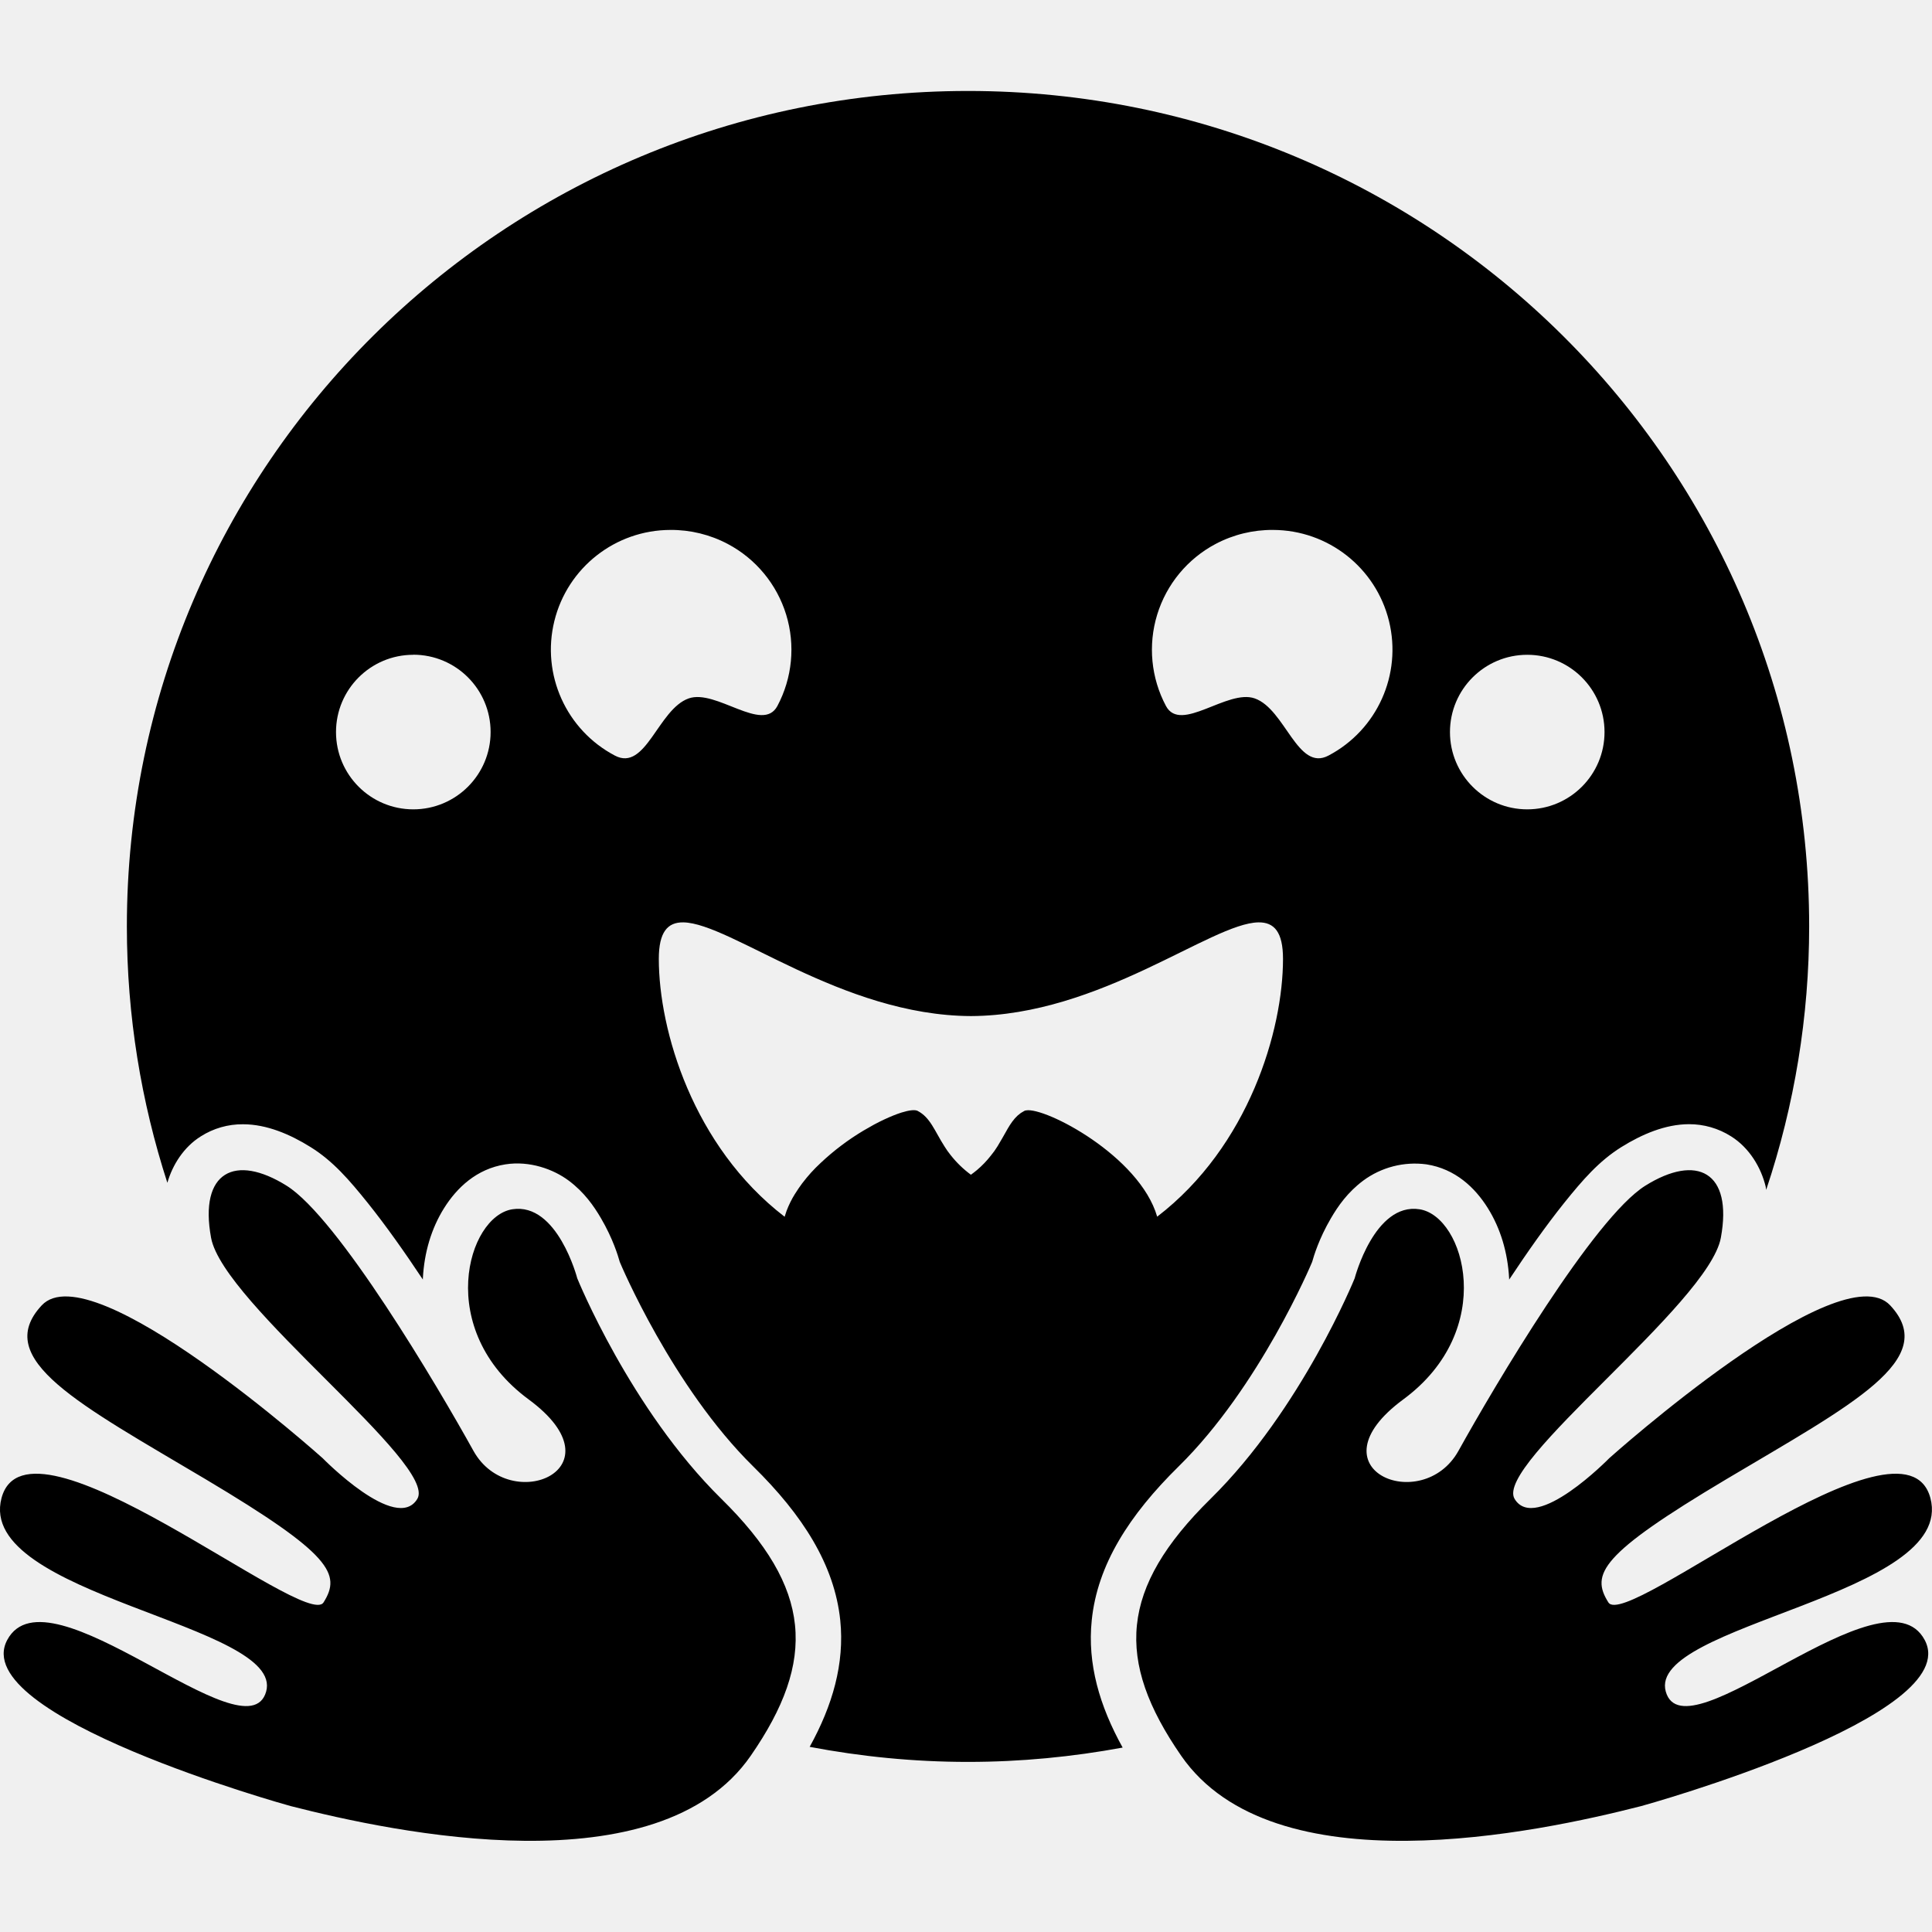
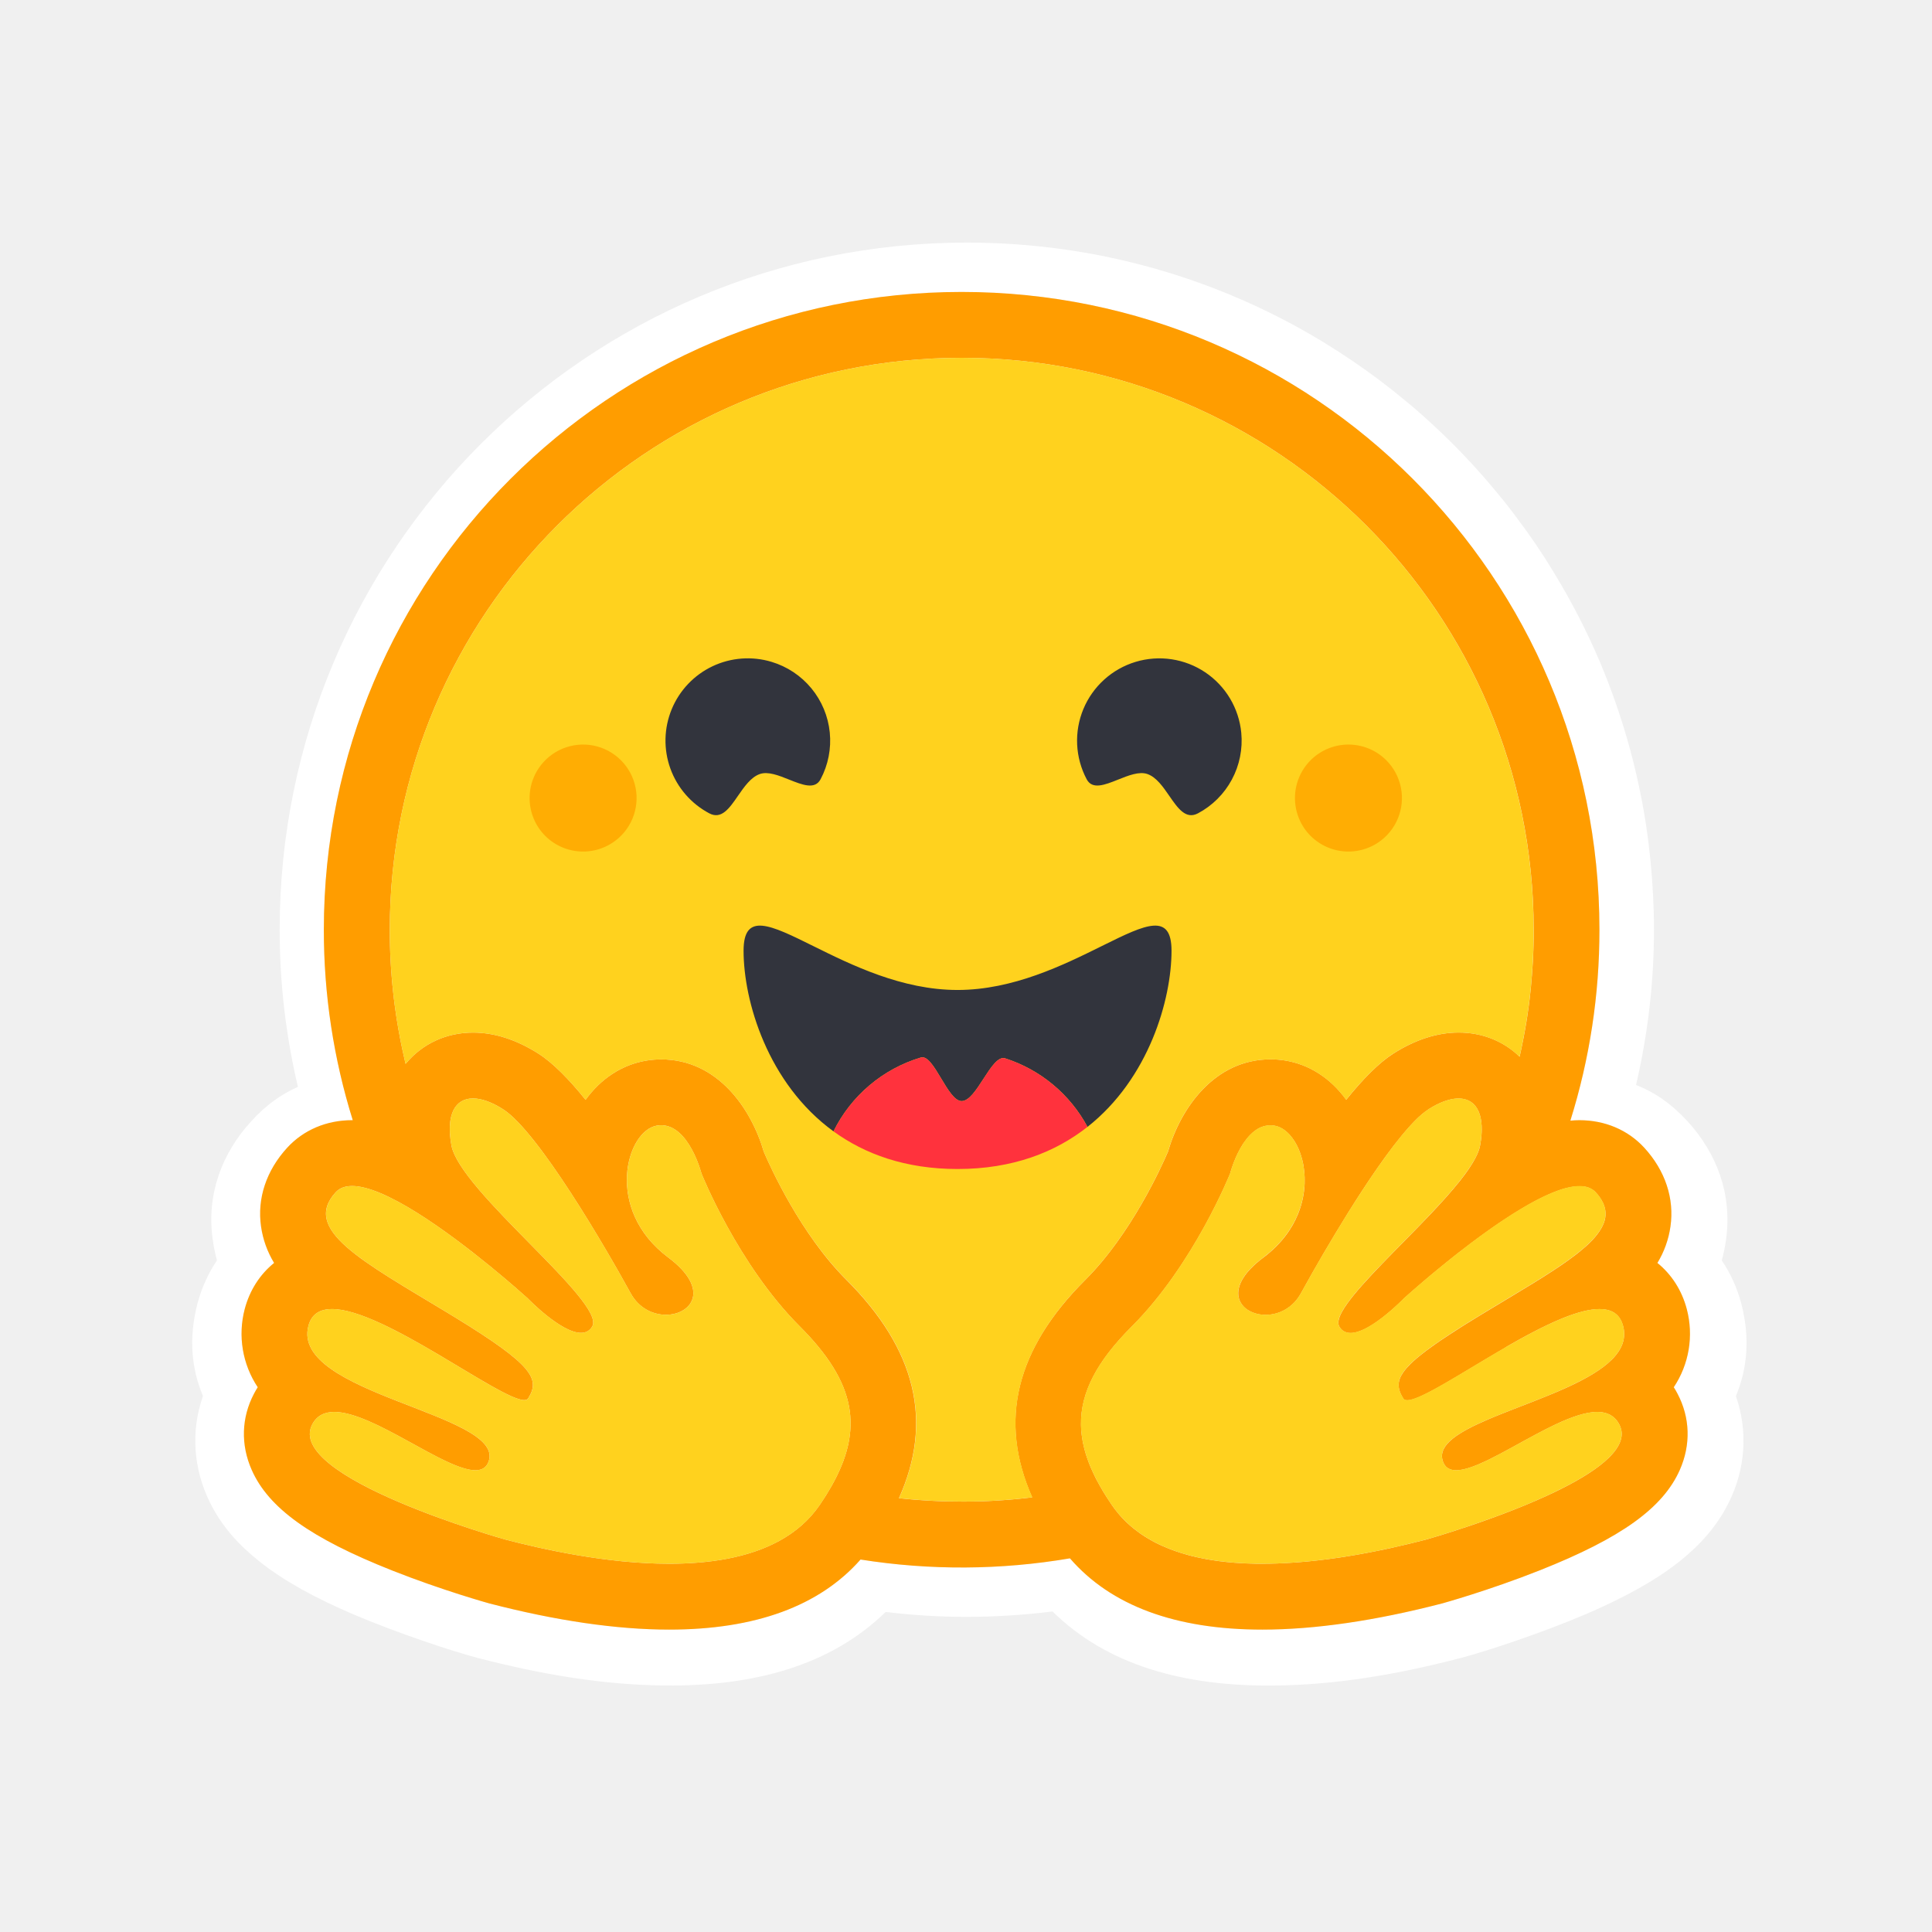
- <svg xmlns="http://www.w3.org/2000/svg" role="img" viewBox="0 0 24 24">
-   <path d="M12.025 1.13c-5.77 0-10.449 4.647-10.449 10.378 0 1.112.178 2.181.503 3.185.064-.222.203-.444.416-.577a.96.96 0 0 1 .524-.15c.293 0 .584.124.84.284.278.173.48.408.71.694.226.282.458.611.684.951v-.014c.017-.324.106-.622.264-.874s.403-.487.762-.543c.3-.047.596.06.787.203s.31.313.4.467c.15.257.212.468.233.542.01.026.653 1.552 1.657 2.54.616.605 1.01 1.223 1.082 1.912.055.537-.096 1.059-.38 1.572.637.121 1.294.187 1.967.187.657 0 1.298-.063 1.921-.178-.287-.517-.44-1.041-.384-1.581.07-.69.465-1.307 1.081-1.913 1.004-.987 1.647-2.513 1.657-2.539.021-.074.083-.285.233-.542.09-.154.208-.323.4-.467a1.08 1.08 0 0 1 .787-.203c.359.056.604.29.762.543s.247.55.265.874v.015c.225-.34.457-.67.683-.952.23-.286.432-.52.71-.694.257-.16.547-.284.84-.285a.97.97 0 0 1 .524.151c.228.143.373.388.43.625l.006.04a10.3 10.3 0 0 0 .534-3.273c0-5.731-4.678-10.378-10.449-10.378M8.327 6.583a1.5 1.5 0 0 1 .713.174 1.487 1.487 0 0 1 .617 2.013c-.183.343-.762-.214-1.102-.094-.38.134-.532.914-.917.71a1.487 1.487 0 0 1 .69-2.803m7.486 0a1.487 1.487 0 0 1 .689 2.803c-.385.204-.536-.576-.916-.71-.34-.12-.92.437-1.103.094a1.487 1.487 0 0 1 .617-2.013 1.5 1.5 0 0 1 .713-.174m-10.68 1.55a.96.96 0 1 1 0 1.921.96.96 0 0 1 0-1.92m13.838 0a.96.96 0 1 1 0 1.92.96.96 0 0 1 0-1.92M8.489 11.458c.588.01 1.965 1.157 3.572 1.164 1.607-.007 2.984-1.155 3.572-1.164.196-.003.305.12.305.454 0 .886-.424 2.328-1.563 3.202-.22-.756-1.396-1.366-1.63-1.32q-.011.001-.02.006l-.044.026-.01.008-.03.024q-.018.017-.035.036l-.032.04a1 1 0 0 0-.058.09l-.014.025q-.049.088-.11.19a1 1 0 0 1-.083.116 1.2 1.2 0 0 1-.173.18q-.035.029-.075.058a1.3 1.3 0 0 1-.251-.243 1 1 0 0 1-.076-.107c-.124-.193-.177-.363-.337-.444-.034-.016-.104-.008-.2.022q-.094.03-.216.087-.06.028-.125.063l-.13.074q-.067.04-.136.086a3 3 0 0 0-.135.096 3 3 0 0 0-.26.219 2 2 0 0 0-.12.121 2 2 0 0 0-.106.128l-.002.002a2 2 0 0 0-.09.132l-.001.001a1.2 1.2 0 0 0-.105.212q-.013.036-.024.073c-1.139-.875-1.563-2.317-1.563-3.203 0-.334.109-.457.305-.454m.836 10.354c.824-1.19.766-2.082-.365-3.194-1.13-1.112-1.789-2.738-1.789-2.738s-.246-.945-.806-.858-.97 1.499.202 2.362c1.173.864-.233 1.45-.685.64-.45-.812-1.683-2.896-2.322-3.295s-1.089-.175-.938.647 2.822 2.813 2.562 3.244-1.176-.506-1.176-.506-2.866-2.567-3.49-1.898.473 1.23 2.037 2.16c1.564.932 1.686 1.178 1.464 1.53s-3.675-2.511-4-1.297c-.323 1.214 3.524 1.567 3.287 2.405-.238.839-2.71-1.587-3.216-.642-.506.946 3.49 2.056 3.522 2.064 1.29.33 4.568 1.028 5.713-.624m5.349 0c-.824-1.19-.766-2.082.365-3.194 1.13-1.112 1.789-2.738 1.789-2.738s.246-.945.806-.858.97 1.499-.202 2.362c-1.173.864.233 1.45.685.64.451-.812 1.683-2.896 2.322-3.295s1.089-.175.938.647-2.822 2.813-2.562 3.244 1.176-.506 1.176-.506 2.866-2.567 3.49-1.898-.473 1.23-2.037 2.16c-1.564.932-1.686 1.178-1.464 1.53s3.675-2.511 4-1.297c.323 1.214-3.524 1.567-3.287 2.405.238.839 2.71-1.587 3.216-.642.506.946-3.49 2.056-3.522 2.064-1.29.33-4.568 1.028-5.713-.624" />
+ <svg xmlns="http://www.w3.org/2000/svg" width="256" height="256" viewBox="0 0 256 256" fill="none">
+   <path d="M230.721 172.7C230.183 170.673 229.313 168.75 228.146 167.008C228.396 166.091 228.587 165.159 228.714 164.217C229.543 158.241 227.471 152.77 223.567 148.537C221.452 146.225 219.185 144.698 216.784 143.761C218.36 137.018 219.157 130.117 219.161 123.193C219.161 120.03 218.982 116.932 218.682 113.88C218.526 112.356 218.337 110.836 218.115 109.32C217.428 104.847 216.408 100.431 215.064 96.11C214.183 93.271 213.164 90.476 212.01 87.736C210.281 83.678 208.262 79.75 205.969 75.982C204.465 73.475 202.827 71.051 201.062 68.72C200.197 67.543 199.296 66.394 198.358 65.274C195.58 61.898 192.561 58.728 189.325 55.788C188.25 54.8 187.145 53.845 186.01 52.926C184.893 51.994 183.751 51.093 182.586 50.222C180.241 48.477 177.818 46.839 175.324 45.315C161.543 36.945 145.382 32.145 128.109 32.145C77.817 32.145 37.057 72.907 37.057 123.196C37.055 130.208 37.867 137.196 39.477 144.02C37.317 144.958 35.247 146.42 33.327 148.535C29.424 152.766 27.351 158.217 28.18 164.193C28.306 165.142 28.495 166.082 28.747 167.006C27.581 168.749 26.712 170.673 26.174 172.7C24.974 177.261 25.369 181.374 26.894 184.978C25.236 189.688 25.65 194.704 27.809 199.065C29.379 202.25 31.626 204.714 34.396 206.916C37.689 209.534 41.811 211.758 46.783 213.892C52.715 216.422 59.956 218.799 63.249 219.671C71.755 221.873 79.911 223.269 88.177 223.337C99.954 223.446 110.096 220.677 117.357 213.59C120.924 214.027 124.515 214.246 128.109 214.244C131.906 214.236 135.699 213.997 139.467 213.529C146.711 220.661 156.892 223.455 168.712 223.343C176.977 223.277 185.133 221.881 193.617 219.676C196.932 218.804 204.17 216.427 210.105 213.897C215.077 211.76 219.199 209.536 222.514 206.922C225.263 204.719 227.508 202.256 229.079 199.071C231.26 194.709 231.652 189.693 230.017 184.983C231.527 181.379 231.92 177.257 230.721 172.7ZM222.281 184.673C223.952 187.844 224.059 191.427 222.585 194.764C220.349 199.821 214.795 203.805 204.008 208.082C197.3 210.742 191.158 212.443 191.104 212.458C182.232 214.759 174.208 215.928 167.262 215.928C155.76 215.928 147.201 212.754 141.773 206.486C132.594 208.05 123.222 208.103 114.026 206.644C108.591 212.808 100.081 215.928 88.676 215.928C81.729 215.928 73.706 214.759 64.833 212.458C64.779 212.443 58.639 210.742 51.929 208.082C41.143 203.805 35.587 199.824 33.352 194.764C31.878 191.427 31.985 187.844 33.656 184.673C33.81 184.378 33.976 184.091 34.153 183.813C33.152 182.309 32.48 180.61 32.182 178.827C31.884 177.045 31.967 175.22 32.425 173.472C33.089 170.949 34.46 168.851 36.322 167.344C35.425 165.87 34.837 164.23 34.592 162.522C34.056 158.808 35.289 155.1 38.062 152.076C40.222 149.723 43.275 148.428 46.655 148.428H46.745C44.197 140.259 42.904 131.75 42.913 123.193C42.913 76.522 80.749 38.683 127.427 38.683C174.104 38.683 211.94 76.518 211.94 123.193C211.947 131.773 210.646 140.304 208.081 148.492C208.489 148.452 208.889 148.432 209.282 148.431C212.662 148.431 215.716 149.726 217.874 152.079C220.647 155.1 221.881 158.811 221.344 162.525C221.1 164.233 220.511 165.873 219.615 167.347C221.477 168.854 222.849 170.952 223.512 173.475C223.97 175.223 224.053 177.048 223.755 178.831C223.458 180.613 222.786 182.312 221.784 183.816C221.961 184.091 222.129 184.378 222.281 184.673Z" fill="white" />
+   <path d="M221.784 183.816C222.786 182.312 223.458 180.613 223.756 178.831C224.053 177.048 223.97 175.223 223.512 173.475C222.848 170.952 221.476 168.854 219.615 167.347C220.512 165.873 221.1 164.233 221.344 162.525C221.881 158.811 220.648 155.103 217.874 152.079C215.716 149.726 212.662 148.431 209.282 148.431C208.889 148.431 208.489 148.452 208.081 148.492C210.643 140.304 211.942 131.774 211.933 123.195C211.933 76.523 174.097 38.685 127.424 38.685C80.75 38.685 42.91 76.519 42.91 123.195C42.901 131.752 44.194 140.261 46.742 148.43H46.652C43.272 148.43 40.219 149.724 38.06 152.077C35.287 155.098 34.053 158.81 34.59 162.523C34.835 164.231 35.423 165.872 36.32 167.346C34.458 168.852 33.086 170.95 32.422 173.473C31.964 175.222 31.882 177.047 32.18 178.83C32.478 180.612 33.15 182.312 34.152 183.816C33.974 184.094 33.81 184.381 33.655 184.676C31.985 187.847 31.877 191.43 33.352 194.767C35.588 199.824 41.142 203.808 51.929 208.085C58.636 210.745 64.779 212.446 64.833 212.461C73.705 214.762 81.729 215.931 88.675 215.931C100.081 215.931 108.591 212.811 114.026 206.647C123.222 208.106 132.594 208.052 141.773 206.489C147.201 212.757 155.76 215.931 167.262 215.931C174.208 215.931 182.232 214.762 191.103 212.461C191.158 212.446 197.298 210.745 204.008 208.085C214.795 203.808 220.35 199.824 222.585 194.767C224.059 191.43 223.952 187.847 222.281 184.676C222.129 184.379 221.961 184.091 221.784 183.816ZM110.137 196.997C109.669 197.815 109.168 198.614 108.635 199.391C107.23 201.448 105.382 203.02 103.237 204.188C99.137 206.424 93.947 207.205 88.675 207.205C80.346 207.205 71.808 205.256 67.023 204.015C66.787 203.954 37.689 195.735 41.373 188.739C41.993 187.562 43.013 187.092 44.298 187.092C49.485 187.092 58.93 194.816 62.989 194.816C63.896 194.816 64.536 194.43 64.797 193.488C66.527 187.284 38.504 184.676 40.864 175.692C41.28 174.102 42.41 173.456 43.998 173.456C50.856 173.455 66.248 185.516 69.467 185.516C69.714 185.516 69.891 185.443 69.987 185.291C70.001 185.268 70.015 185.246 70.028 185.222C71.539 182.727 70.672 180.913 60.321 174.573L59.327 173.968C47.936 167.074 39.941 162.925 44.488 157.975C45.011 157.404 45.753 157.151 46.654 157.151C47.722 157.151 49.015 157.508 50.439 158.108C56.455 160.645 64.793 167.564 68.276 170.581C68.824 171.057 69.368 171.538 69.909 172.022C69.909 172.022 74.319 176.608 76.985 176.608C77.599 176.608 78.12 176.366 78.473 175.768C80.364 172.58 60.91 157.838 59.813 151.755C59.069 147.634 60.335 145.546 62.675 145.546C63.788 145.546 65.146 146.02 66.645 146.971C71.295 149.922 80.273 165.35 83.56 171.352C84.662 173.363 86.543 174.213 88.238 174.213C91.601 174.213 94.23 170.87 88.546 166.622C80.003 160.23 83.001 149.782 87.078 149.139C87.252 149.111 87.428 149.097 87.603 149.097C91.311 149.097 92.946 155.486 92.946 155.486C92.946 155.486 97.74 167.524 105.975 175.753C113.447 183.222 114.491 189.351 110.137 196.997ZM136.766 198.407L136.339 198.458L135.611 198.541C135.228 198.581 134.844 198.619 134.459 198.654L134.084 198.688L133.741 198.717L133.255 198.756L132.718 198.795L132.182 198.83L132.063 198.838C131.923 198.846 131.783 198.855 131.641 198.862L131.462 198.872C131.296 198.881 131.13 198.889 130.962 198.896L130.381 198.921L129.854 198.939L129.502 198.949H129.323C129.213 198.949 129.104 198.955 128.994 198.956H128.82C128.71 198.956 128.601 198.956 128.491 198.961L128.043 198.967H127.418C126.927 198.967 126.437 198.962 125.949 198.952L125.553 198.943C125.44 198.943 125.327 198.938 125.216 198.934L124.796 198.922L124.275 198.902L123.805 198.881L123.684 198.876L123.237 198.853C123.112 198.846 122.989 198.84 122.865 198.831L122.576 198.814C122.213 198.791 121.85 198.766 121.487 198.738L121.107 198.707C120.947 198.695 120.787 198.68 120.628 198.666C120.441 198.65 120.254 198.632 120.067 198.614C119.754 198.585 119.441 198.553 119.128 198.519H119.113C123.683 188.324 121.372 178.802 112.137 169.575C106.08 163.526 102.051 154.594 101.215 152.633C99.523 146.828 95.045 140.375 87.608 140.375C86.979 140.375 86.351 140.425 85.73 140.523C82.472 141.036 79.624 142.911 77.592 145.733C75.396 143.002 73.262 140.831 71.332 139.605C68.422 137.76 65.518 136.824 62.689 136.824C59.158 136.824 56.002 138.274 53.802 140.904L53.746 140.971C53.704 140.798 53.664 140.625 53.623 140.451L53.618 140.428C53.199 138.638 52.848 136.833 52.564 135.016C52.564 135.004 52.564 134.992 52.558 134.98C52.536 134.843 52.516 134.705 52.495 134.568C52.433 134.162 52.376 133.755 52.322 133.348C52.298 133.163 52.272 132.978 52.249 132.793L52.181 132.238C52.159 132.053 52.141 131.885 52.121 131.709L52.115 131.665C52.035 130.945 51.965 130.225 51.905 129.503L51.883 129.226L51.848 128.754C51.838 128.625 51.828 128.495 51.821 128.365C51.821 128.334 51.816 128.304 51.815 128.275C51.789 127.913 51.768 127.55 51.75 127.187C51.74 126.998 51.73 126.81 51.722 126.62L51.702 126.124L51.697 125.974L51.681 125.517L51.671 125.128C51.671 124.973 51.663 124.818 51.661 124.663C51.658 124.508 51.654 124.338 51.653 124.174C51.651 124.01 51.653 123.848 51.648 123.685C51.644 123.521 51.648 123.358 51.648 123.195C51.648 81.342 85.579 47.411 127.436 47.411C169.292 47.411 203.222 81.341 203.222 123.195V124.174C203.222 124.337 203.217 124.501 203.214 124.663C203.214 124.798 203.208 124.931 203.204 125.068C203.204 125.188 203.199 125.309 203.195 125.425C203.195 125.578 203.186 125.731 203.181 125.884V125.896L203.16 126.427C203.153 126.582 203.147 126.738 203.139 126.893L203.134 127.003L203.107 127.499C203.048 128.562 202.967 129.623 202.866 130.683V130.696C202.849 130.87 202.832 131.044 202.813 131.218L202.768 131.629L202.679 132.433L202.628 132.84L202.565 133.319C202.542 133.493 202.519 133.668 202.493 133.841C202.467 134.036 202.438 134.23 202.409 134.424L202.34 134.883L202.258 135.403C202.23 135.576 202.2 135.748 202.168 135.92C202.135 136.093 202.109 136.265 202.079 136.437C202.019 136.781 201.956 137.125 201.89 137.468C201.789 137.981 201.686 138.493 201.58 139.005L201.47 139.512C201.434 139.681 201.395 139.851 201.357 140.02C199.224 137.947 196.399 136.818 193.284 136.818C190.457 136.818 187.55 137.753 184.641 139.598C182.711 140.824 180.578 142.996 178.381 145.726C176.346 142.904 173.498 141.029 170.242 140.516C169.621 140.418 168.993 140.368 168.364 140.368C160.925 140.368 156.45 146.821 154.757 152.626C153.917 154.587 149.887 163.519 143.825 169.577C134.596 178.775 132.268 188.254 136.766 198.407ZM215.007 177.998L214.977 178.087C214.901 178.288 214.813 178.484 214.714 178.674C214.639 178.814 214.558 178.95 214.47 179.082C214.303 179.331 214.12 179.569 213.921 179.793C213.875 179.845 213.831 179.897 213.779 179.948C213.707 180.025 213.634 180.101 213.559 180.175C212.213 181.509 210.161 182.679 207.841 183.752C207.578 183.871 207.311 183.99 207.042 184.11L206.774 184.229C206.595 184.308 206.416 184.386 206.228 184.463C206.049 184.541 205.863 184.619 205.677 184.695L205.119 184.925C203.814 185.462 202.477 185.974 201.173 186.479L200.615 186.696L200.064 186.912C199.697 187.055 199.335 187.198 198.979 187.341L198.448 187.555L197.926 187.768L197.67 187.876C197.499 187.947 197.332 188.018 197.165 188.089C193.328 189.736 190.567 191.411 191.147 193.489C191.163 193.548 191.181 193.604 191.201 193.659C191.253 193.813 191.324 193.958 191.413 194.095C191.465 194.176 191.525 194.253 191.592 194.323C192.274 195.032 193.515 194.92 195.08 194.357C195.3 194.276 195.519 194.192 195.736 194.104L195.872 194.048C196.23 193.896 196.609 193.726 196.996 193.542C197.093 193.496 197.191 193.452 197.289 193.401C199.203 192.465 201.372 191.205 203.524 190.058C204.385 189.593 205.258 189.152 206.142 188.733C208.18 187.774 210.096 187.094 211.636 187.094C212.359 187.094 212.997 187.242 213.529 187.582L213.618 187.641C213.952 187.876 214.232 188.178 214.441 188.528C214.482 188.595 214.522 188.666 214.561 188.739C215.322 190.184 214.685 191.68 213.194 193.147C211.763 194.556 209.537 195.937 207.007 197.215C206.819 197.31 206.631 197.405 206.44 197.498C198.91 201.196 189.049 203.981 188.912 204.016C186.284 204.697 182.526 205.591 178.292 206.26L177.666 206.358L177.563 206.373C177.089 206.445 176.614 206.512 176.138 206.574C175.655 206.639 175.167 206.698 174.676 206.753L174.586 206.763C172.806 206.968 171.019 207.104 169.228 207.169H169.202C168.554 207.192 167.907 207.204 167.259 207.204H166.512C165.524 207.191 164.538 207.146 163.553 207.07C163.53 207.07 163.505 207.07 163.482 207.064C163.129 207.037 162.777 207.004 162.425 206.965C162.06 206.926 161.696 206.882 161.333 206.833C161.094 206.801 160.856 206.765 160.618 206.726C160.376 206.687 160.134 206.647 159.893 206.605L159.564 206.543L159.539 206.538C159.192 206.472 158.847 206.399 158.503 206.319C158.303 206.274 158.104 206.23 157.907 206.176L157.788 206.146C157.69 206.122 157.595 206.096 157.498 206.07L157.445 206.056L157.137 205.966C157.025 205.935 156.913 205.901 156.801 205.868L156.762 205.857L156.471 205.768C156.361 205.734 156.251 205.698 156.142 205.662L155.874 205.573L155.677 205.504C155.487 205.437 155.298 205.368 155.111 205.296L154.933 205.226L154.786 205.168C154.502 205.054 154.22 204.935 153.941 204.81L153.756 204.72L153.725 204.706C153.659 204.675 153.594 204.644 153.528 204.617C153.399 204.555 153.271 204.491 153.144 204.426L153.105 204.407L152.921 204.31C152.594 204.139 152.274 203.957 151.96 203.764L151.788 203.658C151.702 203.605 151.616 203.55 151.532 203.494L151.308 203.346L151.067 203.18L150.923 203.077C150.771 202.969 150.622 202.857 150.476 202.742L150.243 202.563C150.15 202.488 150.058 202.412 149.967 202.335C149.89 202.272 149.815 202.206 149.74 202.14L149.734 202.135C149.653 202.064 149.574 201.993 149.495 201.92C149.417 201.849 149.339 201.777 149.263 201.704L149.254 201.695C149.174 201.619 149.096 201.542 149.019 201.463C148.942 201.385 148.863 201.307 148.788 201.227C148.713 201.148 148.636 201.067 148.562 200.984C148.488 200.902 148.42 200.827 148.35 200.746L148.327 200.719C148.259 200.641 148.192 200.562 148.126 200.481C147.983 200.31 147.844 200.135 147.71 199.956C147.575 199.776 147.443 199.592 147.314 199.405L147.191 199.221C147.027 198.981 146.867 198.739 146.712 198.493C146.596 198.316 146.483 198.138 146.373 197.957C146.302 197.844 146.234 197.73 146.166 197.618L146.138 197.572C146.073 197.462 146.009 197.354 145.947 197.245C145.911 197.186 145.877 197.127 145.845 197.066C145.812 197.004 145.774 196.941 145.739 196.878L145.682 196.779L145.647 196.715C145.58 196.595 145.514 196.474 145.45 196.352C145.42 196.298 145.391 196.244 145.36 196.192L145.271 196.019L145.181 195.848C144.956 195.398 144.743 194.942 144.543 194.48L144.472 194.311C144.426 194.198 144.383 194.086 144.337 193.975C144.315 193.921 144.293 193.868 144.274 193.814C144.167 193.537 144.067 193.257 143.975 192.975C143.942 192.874 143.91 192.775 143.88 192.675C143.808 192.448 143.743 192.219 143.685 191.988C143.614 191.719 143.551 191.448 143.498 191.175C143.487 191.12 143.476 191.065 143.467 191.012C143.415 190.745 143.373 190.476 143.34 190.206C143.332 190.153 143.326 190.1 143.32 190.047L143.303 189.885C143.281 189.673 143.264 189.46 143.254 189.247C143.254 189.193 143.249 189.139 143.247 189.087C143.242 188.981 143.24 188.875 143.239 188.769C143.183 184.496 145.345 180.388 149.968 175.767C158.203 167.54 162.997 155.501 162.997 155.501C162.997 155.501 163.126 154.996 163.394 154.269C163.431 154.168 163.47 154.064 163.514 153.955C163.67 153.548 163.846 153.148 164.041 152.758L164.08 152.683C164.246 152.351 164.428 152.027 164.624 151.712C164.67 151.639 164.714 151.567 164.765 151.494C164.912 151.277 165.067 151.065 165.23 150.86C165.319 150.749 165.416 150.639 165.513 150.532C165.552 150.49 165.59 150.448 165.631 150.408C166.108 149.915 166.653 149.513 167.27 149.299L167.348 149.273C167.4 149.256 167.452 149.24 167.505 149.225C167.566 149.209 167.627 149.195 167.69 149.182L167.719 149.176C167.849 149.15 167.981 149.133 168.114 149.124H168.125C168.194 149.124 168.264 149.117 168.335 149.117C168.424 149.117 168.507 149.117 168.594 149.126C168.684 149.134 168.773 149.144 168.863 149.158C169.605 149.276 170.311 149.718 170.919 150.4C171.15 150.66 171.358 150.94 171.54 151.236C171.66 151.428 171.773 151.631 171.88 151.845C171.923 151.934 171.964 152.016 172.004 152.104C172.108 152.33 172.202 152.56 172.284 152.795C172.479 153.345 172.626 153.911 172.723 154.487C172.807 154.992 172.857 155.502 172.873 156.013C172.881 156.286 172.881 156.563 172.873 156.842C172.819 158.14 172.553 159.421 172.086 160.634C172.044 160.745 171.997 160.857 171.952 160.969C171.86 161.195 171.759 161.417 171.65 161.634C171.569 161.799 171.484 161.965 171.392 162.13C171.332 162.24 171.269 162.35 171.206 162.46C171.045 162.734 170.871 163.006 170.684 163.277L170.571 163.439C170.129 164.055 169.637 164.633 169.099 165.167C168.569 165.698 168.001 166.189 167.4 166.637C166.798 167.083 166.233 167.577 165.711 168.114C164.208 169.691 163.858 171.083 164.196 172.138C164.25 172.304 164.321 172.465 164.407 172.617C164.508 172.791 164.628 172.951 164.764 173.097L164.817 173.152L164.871 173.206C164.925 173.258 164.982 173.309 165.043 173.359L165.103 173.407C165.248 173.519 165.402 173.619 165.563 173.707C165.61 173.732 165.652 173.757 165.705 173.781C165.879 173.866 166.058 173.939 166.242 173.998C166.293 174.015 166.344 174.03 166.396 174.046L166.461 174.063L166.551 174.087L166.628 174.106L166.712 174.124L166.795 174.141L166.874 174.154C166.932 174.164 166.992 174.174 167.052 174.181L167.109 174.19L167.213 174.2L167.277 174.207L167.382 174.214H167.444L167.554 174.22H167.9L167.999 174.214L168.113 174.207L168.252 174.194L168.382 174.179C168.412 174.179 168.442 174.171 168.472 174.165C168.872 174.107 169.264 174.001 169.639 173.849L169.798 173.782C169.887 173.743 169.977 173.702 170.059 173.658C170.235 173.57 170.406 173.47 170.57 173.361C170.799 173.211 171.015 173.043 171.217 172.858C171.265 172.815 171.312 172.769 171.358 172.725C171.381 172.703 171.403 172.682 171.425 172.658C171.469 172.613 171.514 172.569 171.558 172.52C171.878 172.168 172.155 171.78 172.383 171.363C174.34 167.804 176.391 164.298 178.534 160.849L178.828 160.378L179.125 159.907C179.273 159.668 179.423 159.433 179.572 159.199L179.722 158.965C180.22 158.185 180.726 157.41 181.241 156.641L181.546 156.185C182.158 155.278 182.768 154.396 183.373 153.558L183.674 153.143C184.332 152.236 185.017 151.348 185.728 150.482L186.01 150.144C186.057 150.088 186.1 150.032 186.151 149.978C186.244 149.868 186.337 149.761 186.428 149.657C186.474 149.604 186.517 149.552 186.566 149.5L186.834 149.198L186.968 149.051C187.103 148.906 187.235 148.767 187.365 148.634C187.455 148.544 187.538 148.455 187.624 148.371C188.131 147.853 188.69 147.388 189.293 146.985L189.433 146.895C189.567 146.805 189.706 146.721 189.848 146.645C192.212 145.303 194.169 145.204 195.296 146.331C195.978 147.013 196.356 148.144 196.335 149.718C196.335 149.787 196.335 149.857 196.33 149.929V150.006C196.33 150.078 196.324 150.15 196.318 150.223C196.318 150.313 196.308 150.402 196.299 150.492C196.29 150.581 196.285 150.649 196.276 150.729C196.276 150.751 196.272 150.774 196.268 150.798C196.262 150.867 196.253 150.938 196.243 151.009C196.243 151.03 196.243 151.052 196.235 151.074C196.224 151.169 196.21 151.263 196.194 151.357C196.183 151.447 196.168 151.531 196.152 151.619L196.126 151.768C196.1 151.91 196.067 152.05 196.026 152.188C195.948 152.447 195.854 152.7 195.743 152.946C195.588 153.284 195.417 153.613 195.229 153.933C195.125 154.111 195.018 154.286 194.907 154.459C194.793 154.638 194.673 154.819 194.549 155.002C194.233 155.454 193.905 155.897 193.564 156.33L193.408 156.527C192.852 157.22 192.278 157.899 191.686 158.562L191.499 158.772C191.247 159.053 190.991 159.336 190.729 159.62L190.532 159.834C190.401 159.977 190.264 160.12 190.132 160.264C190.001 160.407 189.864 160.552 189.726 160.697L189.315 161.13L188.898 161.566L188.478 162.002C188.196 162.294 187.913 162.586 187.628 162.878C183.573 167.037 179.301 171.182 177.855 173.766C177.758 173.934 177.671 174.108 177.593 174.285C177.387 174.755 177.301 175.157 177.36 175.482C177.379 175.589 177.416 175.691 177.471 175.785C177.552 175.926 177.651 176.056 177.766 176.172C177.819 176.224 177.875 176.272 177.934 176.316C178.232 176.528 178.591 176.637 178.957 176.627H179.071L179.188 176.618L179.305 176.605L179.402 176.591C179.415 176.589 179.429 176.587 179.442 176.583L179.531 176.566L179.554 176.561L179.653 176.54L179.688 176.531C179.723 176.522 179.757 176.513 179.792 176.503C179.827 176.493 179.875 176.48 179.917 176.466C180.093 176.413 180.265 176.35 180.434 176.278C180.523 176.242 180.61 176.203 180.696 176.161C180.741 176.141 180.786 176.12 180.828 176.098L180.962 176.032C181.282 175.866 181.594 175.685 181.898 175.491L182.031 175.401C182.076 175.373 182.121 175.344 182.164 175.312L182.297 175.223L182.368 175.174L182.56 175.039C182.739 174.916 182.906 174.789 183.075 174.66L183.09 174.648L183.359 174.44C183.726 174.15 184.074 173.858 184.39 173.583L184.6 173.399L184.619 173.381L184.729 173.284C184.987 173.052 185.217 172.836 185.408 172.658L185.487 172.581C185.556 172.516 185.619 172.455 185.676 172.403L185.788 172.292L185.828 172.253L185.839 172.242L185.956 172.125L186.03 172.048L186.039 172.041L186.074 172.009L186.118 171.969L186.132 171.956L186.169 171.922L186.373 171.743L186.487 171.641C186.548 171.588 186.607 171.534 186.666 171.479L186.802 171.358C186.827 171.338 186.851 171.316 186.876 171.294L187.019 171.169L187.229 170.984L187.341 170.887C187.776 170.509 188.305 170.052 188.913 169.537L189.162 169.326L189.573 168.981L189.994 168.63C190.544 168.173 191.136 167.688 191.762 167.185L192.173 166.855C192.523 166.576 192.882 166.292 193.246 166.006C193.393 165.891 193.542 165.776 193.694 165.662C194.066 165.373 194.44 165.086 194.817 164.803C195.675 164.155 196.56 163.506 197.456 162.874L197.84 162.606C198.109 162.421 198.377 162.235 198.645 162.054L198.888 161.89C199.367 161.565 199.853 161.248 200.343 160.939L200.586 160.786L200.827 160.636C201.069 160.486 201.309 160.339 201.548 160.196L201.787 160.053L202.265 159.775L202.734 159.506L202.829 159.454L203.2 159.25C203.355 159.166 203.509 159.085 203.663 159.006L203.892 158.888L204.115 158.776C204.193 158.739 204.27 158.7 204.346 158.663C204.848 158.415 205.36 158.187 205.88 157.979C206.021 157.919 206.161 157.865 206.3 157.818L206.71 157.674C206.833 157.633 206.953 157.594 207.068 157.559L207.108 157.547C207.17 157.527 207.232 157.509 207.293 157.493L207.311 157.488C207.439 157.451 207.566 157.419 207.691 157.389H207.7C208.054 157.304 208.414 157.243 208.777 157.206C208.944 157.189 209.111 157.18 209.279 157.181H209.363C209.475 157.181 209.583 157.188 209.69 157.199C209.739 157.199 209.788 157.209 209.836 157.215H209.856C209.904 157.221 209.952 157.228 210 157.239C210.047 157.248 210.095 157.256 210.141 157.267H210.156C210.203 157.277 210.245 157.289 210.294 157.303C210.548 157.374 210.79 157.484 211.012 157.628C211.121 157.699 211.223 157.779 211.317 157.868L211.344 157.894C211.362 157.91 211.379 157.927 211.395 157.944L211.444 157.997C211.846 158.418 212.178 158.901 212.428 159.427L212.466 159.517C212.551 159.717 212.618 159.924 212.666 160.135C212.808 160.781 212.753 161.455 212.508 162.07C212.415 162.318 212.302 162.557 212.169 162.785C211.858 163.309 211.489 163.796 211.07 164.237L210.981 164.332C210.848 164.472 210.71 164.612 210.565 164.752C210.501 164.815 210.434 164.877 210.367 164.94L210.162 165.129L210.055 165.224C209.797 165.454 209.532 165.677 209.263 165.893C209.1 166.025 208.936 166.154 208.77 166.281C208.184 166.729 207.587 167.161 206.979 167.578C206.612 167.83 206.242 168.077 205.869 168.321C204.95 168.924 204.021 169.512 203.083 170.084C201.115 171.294 198.934 172.588 196.609 173.995L196.007 174.36C195.348 174.762 194.726 175.146 194.14 175.512L193.845 175.697L193.287 176.055C192.917 176.292 192.548 176.531 192.179 176.77L191.882 176.966C191.737 177.06 191.593 177.156 191.449 177.252L191.308 177.342L190.876 177.633L190.647 177.79L190.379 177.976L190.13 178.149C189.713 178.444 189.325 178.725 188.968 178.992L188.834 179.094C188.624 179.253 188.416 179.415 188.211 179.58C187.902 179.829 187.62 180.067 187.367 180.296L187.243 180.409C187.172 180.474 187.102 180.539 187.035 180.603C186.989 180.648 186.946 180.693 186.898 180.736L186.834 180.8C186.691 180.944 186.551 181.091 186.416 181.242L186.35 181.318C186.203 181.488 186.075 181.651 185.963 181.81L185.913 181.881C185.825 182.009 185.744 182.141 185.671 182.277C185.652 182.311 185.635 182.345 185.618 182.379L185.569 182.481L185.536 182.555L185.515 182.605L185.498 182.65L185.475 182.711C185.413 182.88 185.37 183.056 185.345 183.234L185.337 183.296L185.331 183.354V183.669C185.331 183.695 185.331 183.721 185.338 183.749L185.343 183.797C185.343 183.823 185.349 183.848 185.353 183.876C185.357 183.902 185.364 183.949 185.372 183.986V183.991C185.379 184.026 185.386 184.06 185.395 184.095C185.404 184.13 185.413 184.17 185.424 184.206C185.443 184.277 185.467 184.347 185.492 184.417C185.508 184.459 185.523 184.5 185.54 184.541C185.54 184.549 185.546 184.558 185.55 184.566L185.586 184.647L185.636 184.758C185.69 184.873 185.749 184.985 185.813 185.094L185.879 185.208L185.947 185.322C185.959 185.341 185.973 185.359 185.988 185.376L186.01 185.399L186.035 185.422L186.061 185.442C186.099 185.469 186.14 185.49 186.183 185.505C186.206 185.513 186.23 185.519 186.254 185.525C186.831 185.655 188.017 185.178 189.593 184.346C189.682 184.298 189.78 184.248 189.875 184.196L190.355 183.934L190.589 183.804C190.756 183.715 190.926 183.614 191.1 183.515L191.417 183.336C193.5 182.137 195.988 180.597 198.56 179.093C198.801 178.952 199.043 178.811 199.285 178.672L199.771 178.361C200.335 178.038 200.902 177.719 201.471 177.404C202.188 177.01 202.91 176.626 203.639 176.254L204.115 176.013C204.431 175.857 204.744 175.705 205.053 175.557C205.651 175.273 206.256 175.003 206.868 174.748L207.203 174.612L207.243 174.596C209.018 173.893 210.627 173.459 211.929 173.459C212.21 173.456 212.492 173.48 212.769 173.528H212.778C212.867 173.544 212.948 173.562 213.031 173.582H213.046C213.259 173.636 213.466 173.713 213.662 173.812C213.937 173.954 214.184 174.143 214.393 174.371C214.489 174.477 214.574 174.592 214.649 174.714C214.789 174.929 214.899 175.162 214.978 175.406C215.01 175.501 215.038 175.594 215.067 175.693C215.278 176.45 215.257 177.253 215.007 177.998Z" fill="#FF9D00" />
+   <path fill-rule="evenodd" clip-rule="evenodd" d="M203.21 123.685V123.194C203.21 81.34 169.292 47.411 127.435 47.411C85.579 47.411 51.648 81.342 51.648 123.194V123.358C51.646 123.467 51.645 123.576 51.648 123.685C51.653 123.848 51.655 124.011 51.653 124.174L51.658 124.534L51.661 124.663C51.661 124.723 51.663 124.782 51.665 124.842C51.668 124.937 51.67 125.033 51.67 125.128L51.681 125.517L51.697 125.974L51.702 126.124L51.722 126.597V126.62C51.73 126.805 51.74 126.989 51.749 127.173L51.75 127.187C51.76 127.375 51.77 127.564 51.782 127.753C51.792 127.927 51.802 128.101 51.815 128.275L51.817 128.306C51.826 128.455 51.836 128.605 51.847 128.754L51.85 128.794L51.883 129.226L51.886 129.254C51.892 129.338 51.898 129.422 51.906 129.503C51.966 130.224 52.035 130.945 52.115 131.664L52.12 131.709L52.181 132.238L52.249 132.793L52.299 133.17L52.322 133.347C52.375 133.755 52.433 134.162 52.495 134.568L52.499 134.595L52.558 134.979C52.843 136.808 53.197 138.626 53.618 140.429L53.623 140.451L53.655 140.586L53.746 140.971L53.802 140.904C56.002 138.274 59.158 136.824 62.689 136.824C65.519 136.824 68.422 137.76 71.332 139.605C73.262 140.831 75.396 143.002 77.592 145.733C79.624 142.911 82.472 141.035 85.73 140.523C86.351 140.425 86.979 140.376 87.608 140.375C95.044 140.375 99.523 146.828 101.215 152.633C102.051 154.594 106.08 163.526 112.156 169.568C121.392 178.795 123.703 188.316 119.132 198.511H119.148C119.459 198.546 119.772 198.578 120.087 198.607C120.274 198.625 120.46 198.643 120.648 198.659L120.714 198.665L121.127 198.7L121.507 198.73C121.869 198.758 122.232 198.784 122.596 198.807L122.885 198.824L123.114 198.838L123.256 198.846L123.703 198.869L123.825 198.874L124.294 198.895L124.816 198.915L125.235 198.927L125.305 198.929C125.394 198.933 125.483 198.936 125.572 198.936L125.668 198.939C126.258 198.953 126.847 198.96 127.437 198.959H128.063L128.51 198.954C128.62 198.949 128.729 198.949 128.84 198.949H129.014L129.165 198.945C129.224 198.943 129.283 198.941 129.343 198.941H129.522L129.873 198.932L130.401 198.914L130.982 198.888C131.15 198.882 131.316 198.873 131.482 198.865L131.661 198.854L131.927 198.84L132.083 198.831L132.201 198.823L132.738 198.788L133.274 198.749L133.761 198.71L134.103 198.681L134.479 198.647C135.107 198.591 135.733 198.525 136.359 198.45L136.786 198.399C132.287 188.247 134.616 178.767 143.813 169.577C149.876 163.519 153.905 154.587 154.745 152.625C156.438 146.821 160.914 140.368 168.352 140.368C168.981 140.368 169.61 140.418 170.231 140.516C173.486 141.028 176.334 142.904 178.369 145.726C180.566 142.996 182.699 140.823 184.63 139.597C187.539 137.753 190.445 136.817 193.272 136.817C196.388 136.817 199.212 137.947 201.345 140.02C201.384 139.851 201.422 139.682 201.459 139.512L201.568 139.006C201.607 138.821 201.646 138.636 201.683 138.451C201.749 138.124 201.815 137.797 201.878 137.467C201.944 137.125 202.007 136.781 202.067 136.437L202.098 136.251C202.117 136.141 202.135 136.031 202.156 135.92C202.19 135.748 202.218 135.576 202.246 135.402L202.257 135.336L202.328 134.883L202.398 134.424V134.42C202.449 134.081 202.497 133.742 202.542 133.403L202.553 133.319L202.616 132.841L202.667 132.433L202.757 131.629L202.792 131.306L202.801 131.218C202.82 131.044 202.838 130.87 202.854 130.696V130.682C202.867 130.544 202.881 130.405 202.893 130.266C202.964 129.478 203.024 128.686 203.072 127.891C203.081 127.761 203.088 127.63 203.096 127.499V127.493L203.122 127.002L203.128 126.892C203.144 126.56 203.158 126.228 203.169 125.896V125.884L203.174 125.754C203.179 125.645 203.183 125.535 203.183 125.425L203.185 125.381C203.189 125.278 203.193 125.172 203.193 125.067L203.196 124.977C203.199 124.872 203.202 124.768 203.202 124.663L203.204 124.574C203.207 124.441 203.21 124.307 203.21 124.174V123.685ZM108.638 199.391C114.64 190.59 114.214 183.984 105.98 175.754C97.744 167.523 92.951 155.487 92.951 155.487C92.951 155.487 91.162 148.496 87.082 149.138C83.002 149.78 80.009 160.227 88.552 166.622C97.094 173.017 86.852 177.353 83.564 171.352C80.276 165.35 71.299 149.923 66.645 146.972C61.991 144.021 58.718 145.675 59.815 151.757C60.36 154.776 65.428 159.929 70.163 164.743C74.967 169.627 79.428 174.163 78.474 175.768C76.581 178.955 69.914 172.023 69.914 172.023C69.914 172.023 49.038 153.025 44.494 157.976C40.304 162.539 46.765 166.418 56.721 172.397C57.567 172.905 58.439 173.429 59.332 173.969C70.723 180.865 71.609 182.684 69.992 185.293C69.395 186.257 65.582 183.968 60.892 181.153C52.897 176.352 42.355 170.023 40.866 175.688C39.578 180.591 47.334 183.595 54.368 186.32C60.228 188.59 65.588 190.666 64.799 193.484C63.982 196.406 59.553 193.969 54.712 191.305C49.277 188.314 43.322 185.038 41.373 188.735C37.69 195.725 66.783 203.954 67.023 204.015C76.423 206.453 100.295 211.619 108.638 199.391ZM147.303 199.391C141.301 190.59 141.727 183.984 149.962 175.754C158.197 167.523 162.99 155.487 162.99 155.487C162.99 155.487 164.779 148.496 168.859 149.138C172.939 149.78 175.932 160.227 167.39 166.622C158.847 173.017 169.089 177.353 172.377 171.352C175.666 165.35 184.637 149.923 189.291 146.972C193.945 144.021 197.22 145.675 196.122 151.757C195.578 154.776 190.509 159.929 185.774 164.744C180.97 169.628 176.509 174.163 177.462 175.768C179.355 178.955 186.027 172.019 186.027 172.019C186.027 172.019 206.902 153.022 211.448 157.973C215.637 162.535 209.176 166.415 199.219 172.394C198.348 172.917 197.478 173.441 196.609 173.966C185.218 180.862 184.332 182.681 185.948 185.289C186.546 186.254 190.359 183.964 195.048 181.149C203.044 176.349 213.586 170.019 215.075 175.685C216.364 180.588 208.607 183.592 201.573 186.317C195.713 188.587 190.353 190.663 191.141 193.481C191.957 196.402 196.385 193.965 201.225 191.301C206.66 188.31 212.616 185.032 214.564 188.732C218.248 195.726 189.15 203.947 188.915 204.007C179.515 206.453 155.643 211.619 147.303 199.391Z" fill="#FFD21E" />
+   <path fill-rule="evenodd" clip-rule="evenodd" d="M152.047 102.567C153.229 102.985 154.108 104.257 154.944 105.468C156.074 107.104 157.126 108.627 158.74 107.769C160.644 106.756 162.205 105.202 163.225 103.302C164.246 101.402 164.681 99.243 164.475 97.096C164.321 95.491 163.813 93.94 162.987 92.555C162.161 91.17 161.038 89.985 159.7 89.086C158.361 88.187 156.839 87.597 155.245 87.357C153.65 87.117 152.022 87.234 150.478 87.699C148.934 88.164 147.513 88.965 146.316 90.046C145.119 91.126 144.176 92.458 143.556 93.946C142.936 95.434 142.653 97.041 142.728 98.652C142.804 100.263 143.235 101.836 143.992 103.26C144.74 104.667 146.4 104.003 148.152 103.302C149.525 102.753 150.956 102.181 152.047 102.567ZM100.672 102.567C99.49 102.985 98.611 104.258 97.775 105.468C96.645 107.105 95.592 108.627 93.979 107.769C91.585 106.501 89.748 104.386 88.828 101.838C87.907 99.29 87.969 96.49 89.001 93.984C90.032 91.479 91.96 89.447 94.408 88.285C96.856 87.124 99.649 86.916 102.242 87.701C104.307 88.323 106.141 89.543 107.513 91.207C108.885 92.87 109.732 94.903 109.949 97.049C110.165 99.195 109.74 101.356 108.728 103.26C107.979 104.667 106.319 104.003 104.567 103.303C103.193 102.753 101.764 102.181 100.672 102.567ZM144.099 149.318C152.242 142.903 155.233 132.429 155.233 125.977C155.233 120.877 151.802 122.482 146.309 125.202L145.999 125.355C140.957 127.852 134.245 131.177 126.877 131.177C119.508 131.177 112.796 127.852 107.755 125.354C102.084 122.545 98.527 120.783 98.527 125.978C98.527 132.634 101.709 143.563 110.443 149.912C111.596 147.573 113.219 145.497 115.211 143.813C117.202 142.129 119.52 140.874 122.018 140.126C122.89 139.866 123.788 141.367 124.707 142.904C125.594 144.386 126.501 145.902 127.423 145.902C128.406 145.902 129.371 144.408 130.314 142.95C131.299 141.425 132.26 139.94 133.189 140.237C137.864 141.738 141.775 144.993 144.099 149.318Z" fill="#32343D" />
+   <path d="M144.097 149.317C139.856 152.659 134.219 154.9 126.878 154.9C119.981 154.9 114.587 152.922 110.443 149.911C111.596 147.572 113.219 145.495 115.211 143.812C117.202 142.128 119.52 140.873 122.018 140.125C123.73 139.614 125.545 145.901 127.423 145.901C129.433 145.901 131.37 139.655 133.189 140.236C137.863 141.738 141.773 144.993 144.097 149.317Z" fill="#FF323D" />
+   <path fill-rule="evenodd" clip-rule="evenodd" d="M81.2 111.64C80.231 112.288 79.117 112.687 77.957 112.801C76.797 112.916 75.627 112.742 74.55 112.295C73.689 111.94 72.907 111.418 72.249 110.759C71.59 110.101 71.068 109.319 70.713 108.458C70.267 107.381 70.094 106.211 70.208 105.051C70.323 103.891 70.722 102.777 71.37 101.808C72.149 100.642 73.256 99.733 74.551 99.197C75.847 98.66 77.272 98.52 78.647 98.793C80.022 99.067 81.285 99.743 82.276 100.734C83.267 101.726 83.942 102.99 84.215 104.365C84.488 105.74 84.348 107.165 83.811 108.46C83.275 109.755 82.365 110.861 81.2 111.64ZM182.613 111.64C181.644 112.288 180.53 112.687 179.37 112.801C178.209 112.916 177.039 112.742 175.962 112.295C175.101 111.939 174.319 111.418 173.661 110.759C173.003 110.101 172.481 109.319 172.125 108.458C171.68 107.381 171.507 106.211 171.621 105.051C171.736 103.891 172.135 102.777 172.782 101.808C173.364 100.936 174.133 100.205 175.032 99.666C175.931 99.127 176.938 98.794 177.981 98.692C179.025 98.589 180.078 98.719 181.064 99.073C182.051 99.426 182.947 99.994 183.688 100.736C184.68 101.727 185.355 102.99 185.628 104.365C185.902 105.74 185.761 107.165 185.224 108.46C184.687 109.755 183.779 110.861 182.613 111.64Z" fill="#FFAD03" />
</svg>
